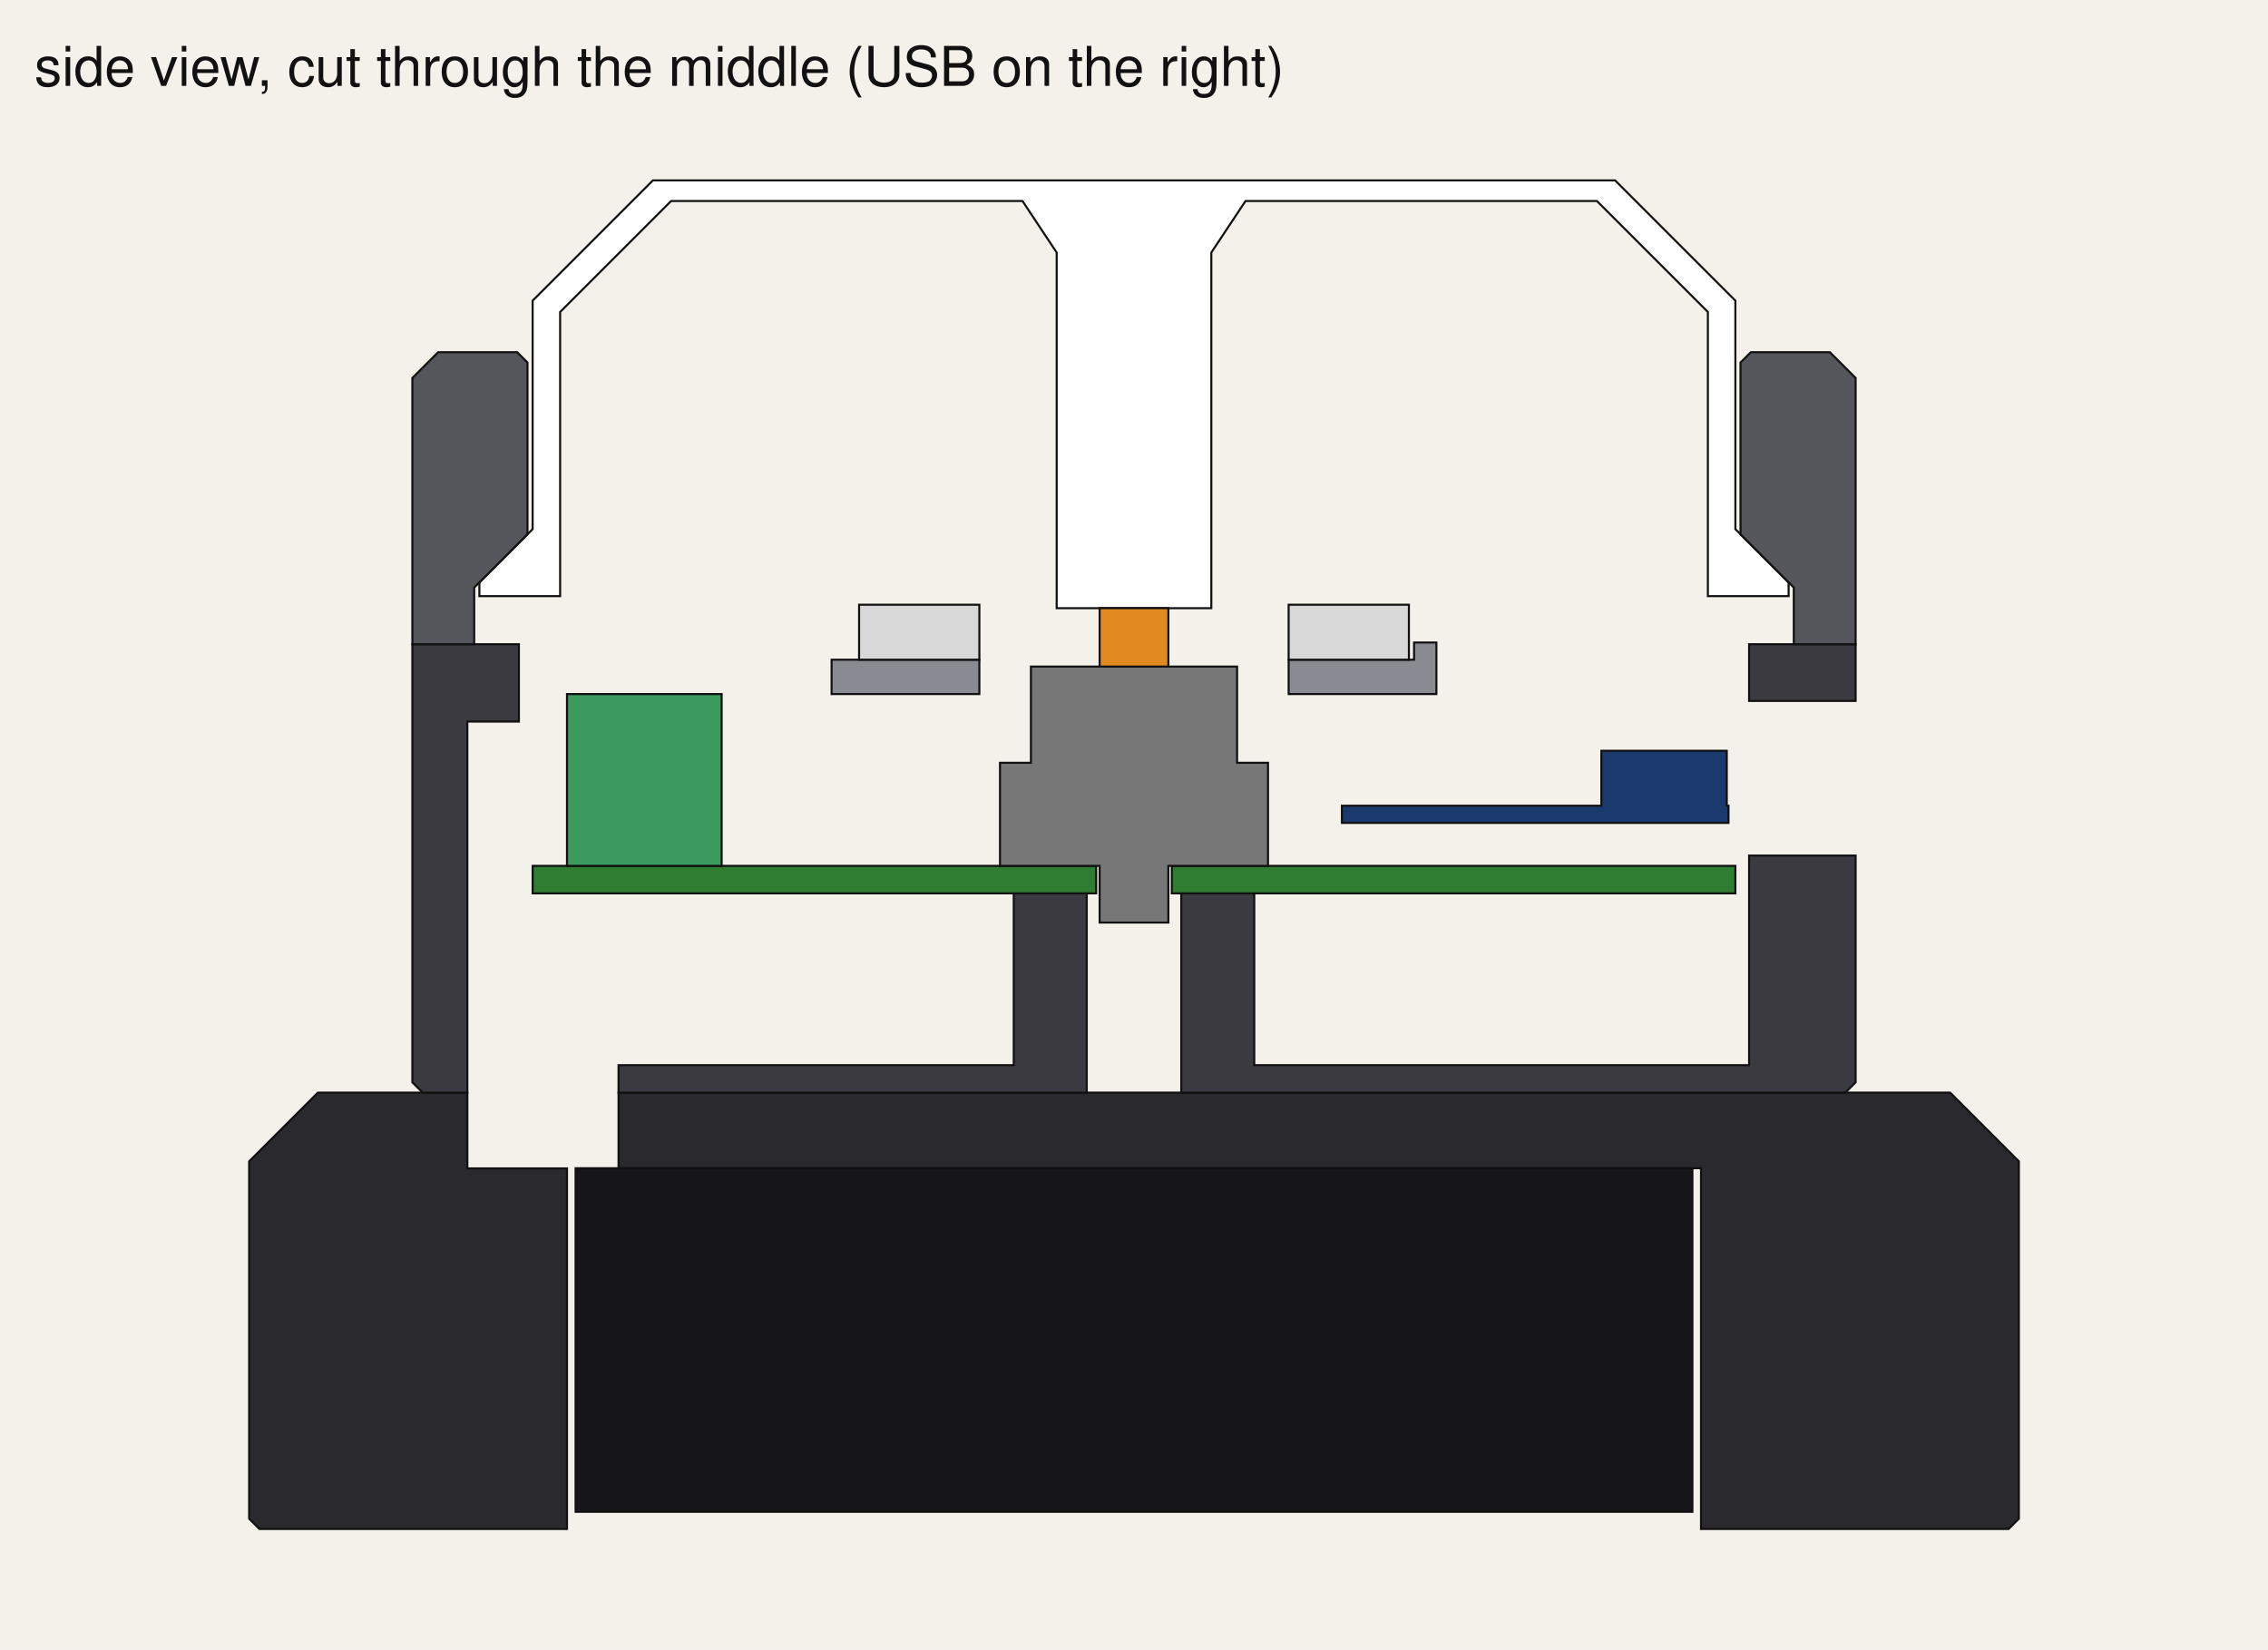
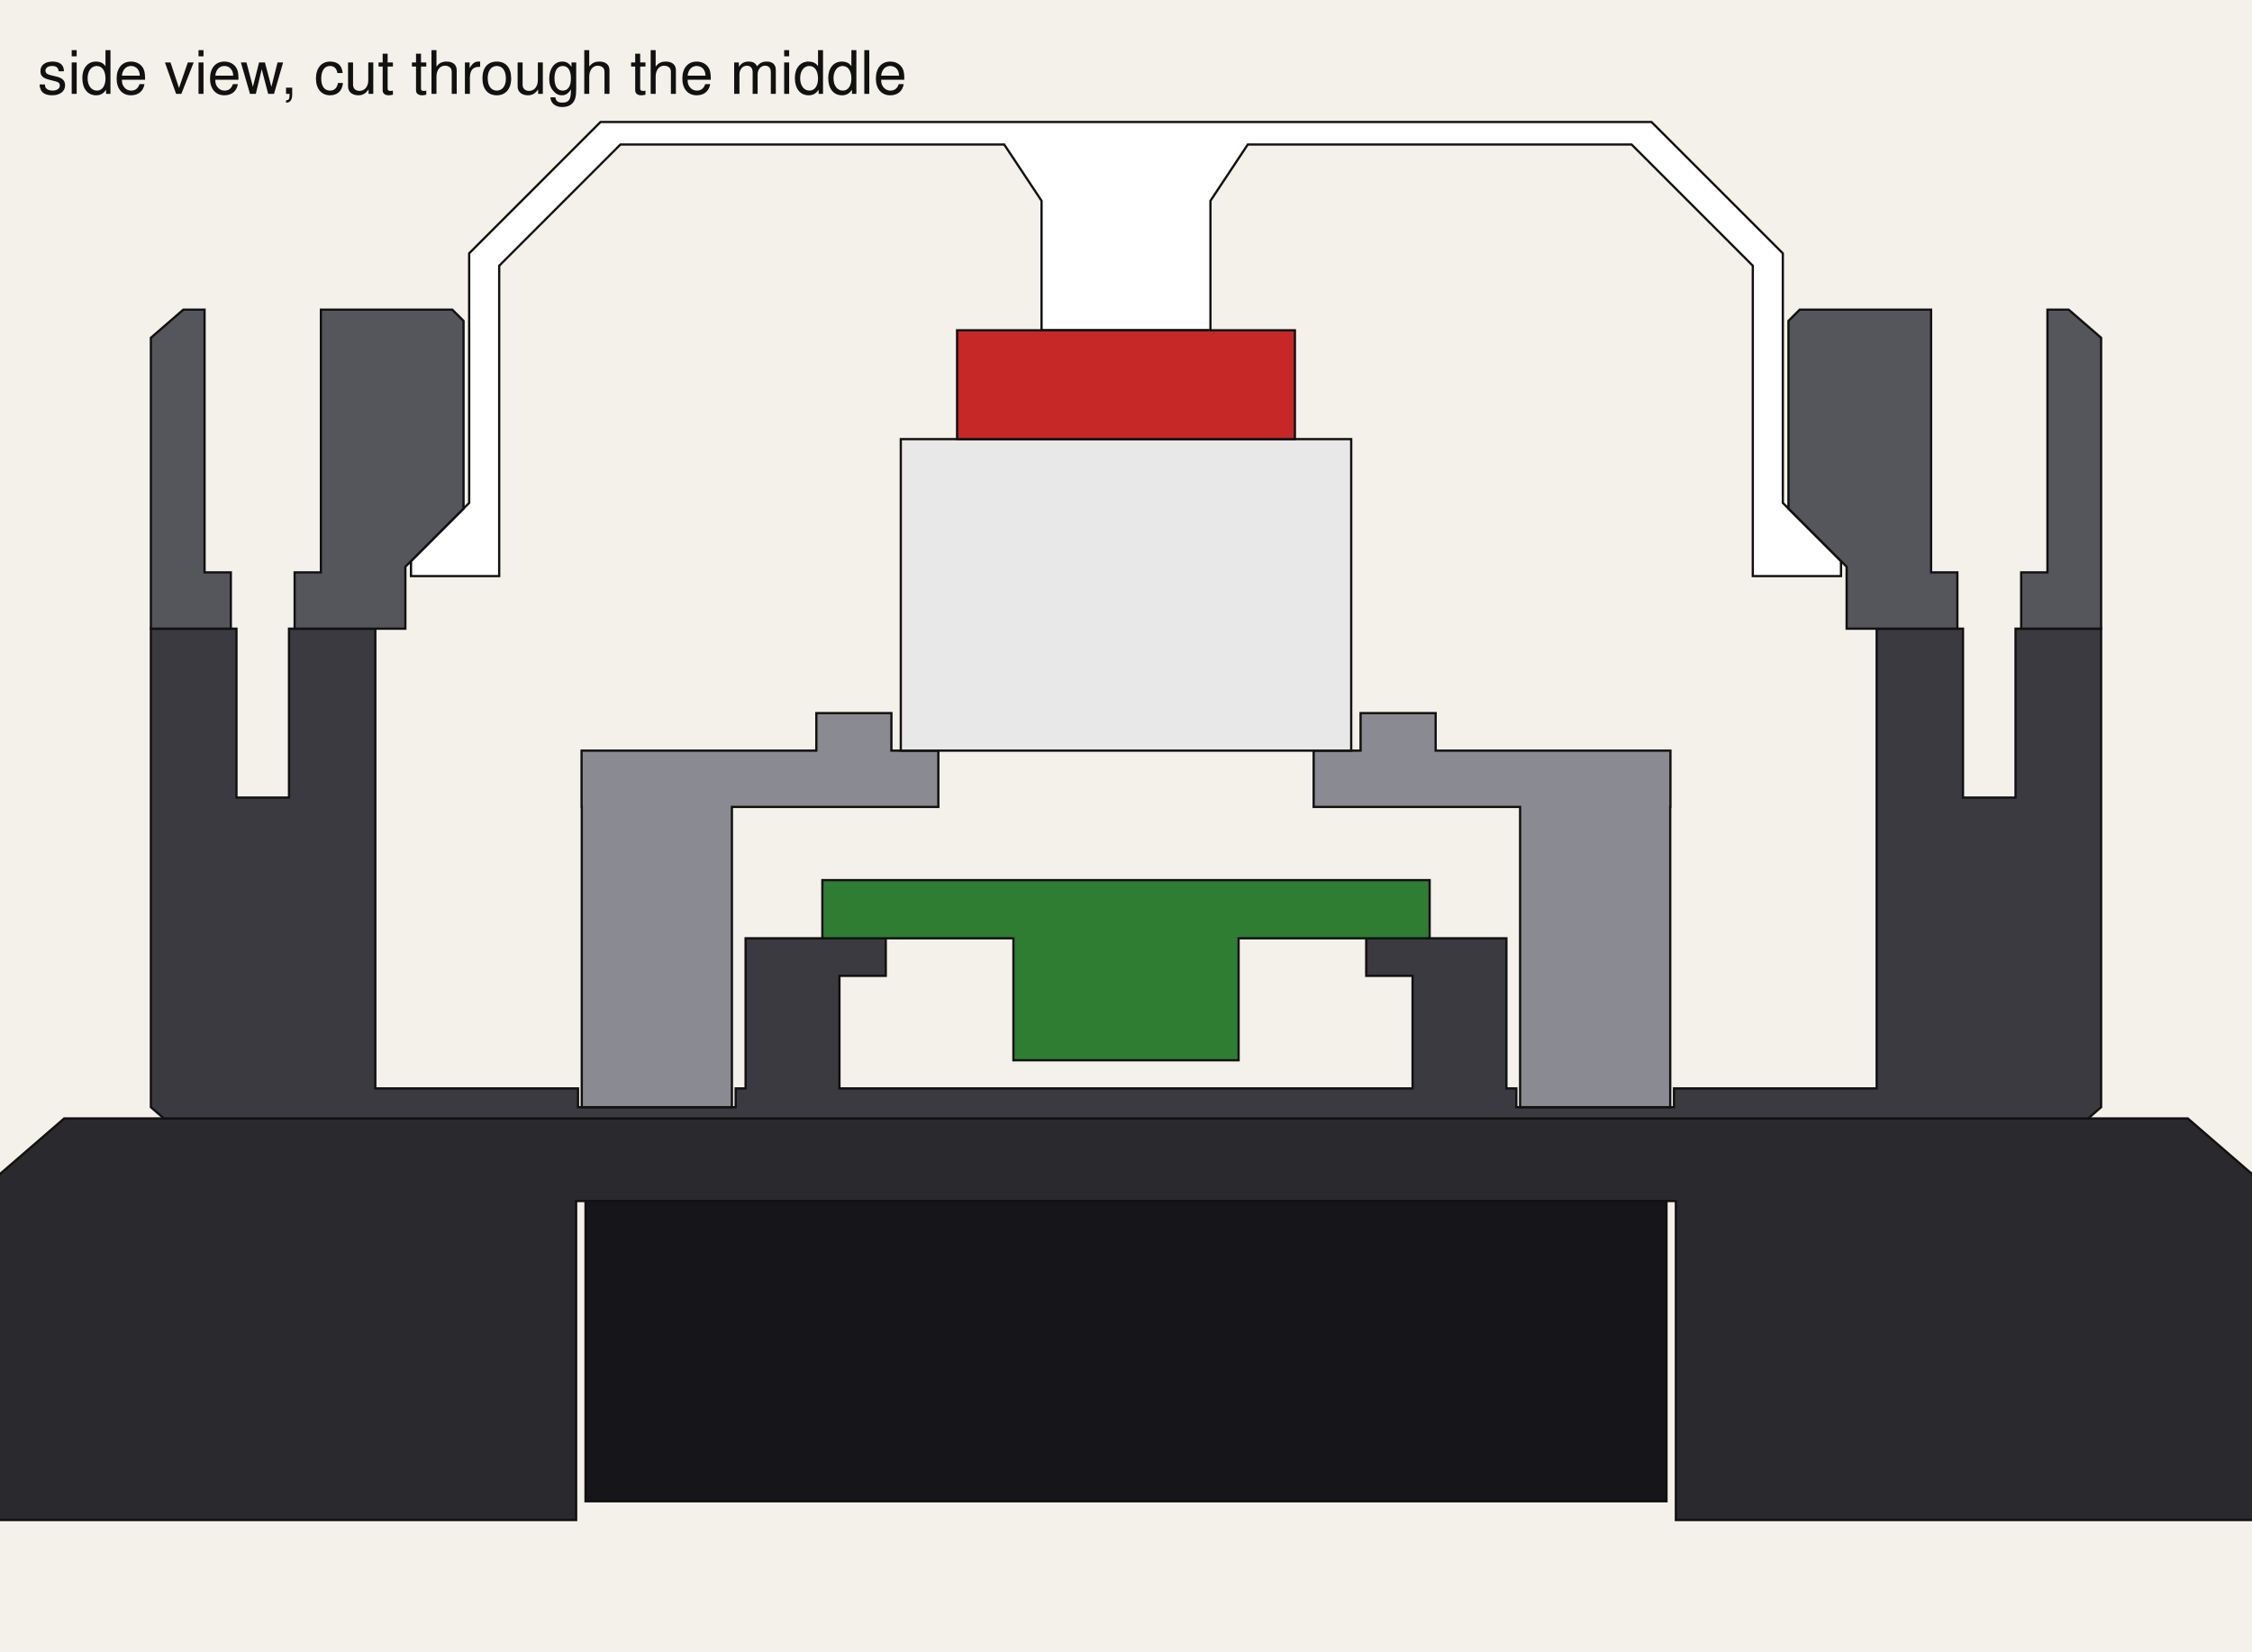
- <svg xmlns="http://www.w3.org/2000/svg" viewBox="-66 -62 132 96" width="1320" height="960">
-   <rect x="-66" y="-62" width="132" height="96" fill="#f4f1ea" />
-   <path d="M-38.80,2.30 L-38.80,3.01 L-38.80,3.26 L-38.80,5.60 L-38.80,5.80 L-38.80,6.01 L-38.00,6.01 L-35.94,6.01 L-33.00,6.01 L-33.00,16.51 L-33.00,19.99 L-33.00,27.00 L-34.83,27.00 L-34.84,27.00 L-34.89,27.00 L-34.98,27.00 L-35.11,27.00 L-35.28,27.00 L-35.49,27.00 L-35.73,27.00 L-36.01,27.00 L-36.32,27.00 L-36.64,27.00 L-36.98,27.00 L-37.32,27.00 L-40.36,27.00 L-40.59,27.00 L-40.86,27.00 L-41.16,27.00 L-41.48,27.00 L-41.81,27.00 L-42.16,27.00 L-42.50,27.00 L-42.84,27.00 L-43.19,27.00 L-43.52,27.00 L-43.86,27.00 L-44.18,27.00 L-44.51,27.00 L-44.81,27.00 L-45.12,27.00 L-45.41,27.00 L-45.70,27.00 L-45.95,27.00 L-46.21,27.00 L-46.44,27.00 L-46.62,27.00 L-46.76,27.00 L-46.86,27.00 L-46.91,27.00 L-46.92,27.00 L-48.18,27.00 L-48.47,27.00 L-48.71,27.00 L-48.91,27.00 L-49.06,27.00 L-49.15,27.00 L-49.20,27.00 L-50.90,27.00 L-51.20,26.70 L-51.50,26.40 L-51.50,16.00 L-51.50,5.60 L-49.42,3.52 L-47.50,1.60 L-39.91,1.60 L-38.80,1.60 Z M49.42,3.52 L51.50,5.60 L51.50,16.00 L51.50,26.40 L51.20,26.70 L50.90,27.00 L49.06,27.00 L48.91,27.00 L48.71,27.00 L48.47,27.00 L47.17,27.00 L47.16,27.00 L47.10,27.00 L47.00,27.00 L46.85,27.00 L46.67,27.00 L46.44,27.00 L46.17,27.00 L45.87,27.00 L45.54,27.00 L45.20,27.00 L44.84,27.00 L44.48,27.00 L33.94,27.00 L33.93,27.00 L33.91,27.00 L33.89,27.00 L33.85,27.00 L33.81,27.00 L33.77,27.00 L33.72,27.00 L33.67,27.00 L33.61,27.00 L33.56,27.00 L33.50,27.00 L33.45,27.00 L33.41,27.00 L33.37,27.00 L33.33,27.00 L33.31,27.00 L33.28,27.00 L33.27,27.00 L33.26,27.00 L33.25,27.00 L33.00,27.00 L33.00,16.50 L33.00,6.00 L26.21,6.00 L22.10,6.00 L22.07,6.00 L22.04,6.00 L21.95,6.00 L21.86,6.00 L21.72,6.00 L21.58,6.00 L21.38,6.00 L21.19,6.00 L20.95,6.00 L20.72,6.00 L20.45,6.00 L20.19,6.00 L19.89,6.00 L19.60,6.00 L19.30,6.00 L19.00,6.00 L3.11,6.00 L2.81,6.00 L2.55,6.00 L2.21,6.00 L1.90,6.00 L1.52,6.00 L1.17,6.00 L0.77,6.00 L0.39,6.00 L0.00,6.00 L-0.39,6.00 L-0.77,6.00 L-1.17,6.00 L-1.52,6.00 L-1.90,6.00 L-2.21,6.00 L-2.55,6.00 L-19.00,6.00 L-19.30,6.00 L-19.59,6.00 L-19.85,6.00 L-20.07,6.00 L-27.25,6.00 L-27.41,6.00 L-30.00,6.00 L-30.00,4.60 L-30.00,3.33 L-30.00,3.01 L-30.00,2.30 L-30.00,1.60 L-28.26,1.60 L-19.00,1.60 L-1.34,1.60 L-1.09,1.60 L-0.84,1.60 L-0.57,1.60 L-0.29,1.60 L0.00,1.60 L0.28,1.60 L17.80,1.60 L17.98,1.60 L18.15,1.60 L18.36,1.60 L18.56,1.60 L18.78,1.60 L19.00,1.60 L19.22,1.60 L19.44,1.60 L31.73,1.60 L32.01,1.60 L32.29,1.60 L47.50,1.60 Z" fill="#2a2a2e" fill-rule="evenodd" stroke="#111" stroke-width="0.12" />
-   <path d="M-35.80,-20.00 L-36.10,-20.00 L-37.30,-20.00 L-38.80,-20.00 L-38.80,-10.01 L-38.80,-0.01 L-38.80,0.74 L-38.80,0.80 L-38.80,1.60 L-39.17,1.60 L-41.40,1.60 L-41.70,1.30 L-42.00,1.00 L-42.00,-11.75 L-42.00,-24.50 L-36.43,-24.50 L-36.18,-24.50 L-35.80,-24.50 Z M-2.75,1.60 L-3.10,1.60 L-3.32,1.60 L-3.41,1.60 L-13.33,1.60 L-13.53,1.60 L-27.60,1.60 L-27.68,1.60 L-28.14,1.60 L-28.16,1.60 L-28.19,1.60 L-28.23,1.60 L-28.28,1.60 L-30.00,1.60 L-30.00,0.80 L-30.00,0.00 L-17.23,0.00 L-15.91,0.00 L-14.01,0.00 L-11.23,0.00 L-7.00,0.00 L-7.00,-10.00 L-2.75,-10.00 Z M42.00,-9.24 L42.00,1.00 L41.70,1.30 L41.40,1.60 L30.05,1.60 L29.84,1.60 L29.63,1.60 L29.46,1.60 L29.32,1.60 L29.22,1.60 L29.18,1.60 L27.60,1.60 L13.53,1.60 L13.33,1.60 L3.10,1.60 L2.75,1.60 L2.75,-10.00 L7.00,-10.00 L7.00,0.00 L35.80,0.00 L35.80,-12.20 L37.01,-12.20 L37.76,-12.20 L42.00,-12.20 Z M42.00,-21.94 L42.00,-21.20 L38.55,-21.20 L38.24,-21.20 L37.76,-21.20 L37.01,-21.20 L35.80,-21.20 L35.80,-24.50 L36.18,-24.50 L36.43,-24.50 L42.00,-24.50 Z" fill="#3a3a40" fill-rule="evenodd" stroke="#111" stroke-width="0.12" />
-   <path d="M-9.00,-21.60 L-9.93,-21.60 L-10.22,-21.60 L-11.11,-21.60 L-11.85,-21.60 L-12.64,-21.60 L-14.15,-21.60 L-17.60,-21.60 L-17.60,-23.60 L-9.00,-23.60 Z M17.60,-23.60 L17.60,-21.60 L17.28,-21.60 L16.98,-21.60 L16.68,-21.60 L16.39,-21.60 L12.59,-21.60 L12.35,-21.60 L12.05,-21.60 L11.68,-21.60 L11.22,-21.60 L10.65,-21.60 L9.93,-21.60 L9.00,-21.60 L9.00,-23.60 L16.30,-23.60 L16.30,-24.60 L17.60,-24.60 Z" fill="#8a8a92" fill-rule="evenodd" stroke="#111" stroke-width="0.12" />
-   <path d="M35.00,-44.50 L35.00,-31.20 L38.10,-28.10 L38.10,-27.30 L33.40,-27.30 L33.40,-43.84 L26.94,-50.30 L6.49,-50.30 L4.50,-47.30 L4.50,-26.60 L-4.50,-26.60 L-4.50,-47.30 L-6.49,-50.30 L-26.94,-50.30 L-33.40,-43.84 L-33.40,-27.30 L-38.10,-27.30 L-38.10,-28.10 L-35.00,-31.20 L-35.00,-44.50 L-28.00,-51.50 L0.00,-51.50 L28.00,-51.50 Z" fill="#ffffff" fill-rule="evenodd" stroke="#111" stroke-width="0.12" />
-   <path d="M-35.30,-40.90 L-35.30,-30.90 L-38.40,-27.80 L-38.40,-24.50 L-38.62,-24.50 L-38.72,-24.50 L-42.00,-24.50 L-42.00,-32.25 L-42.00,-40.00 L-41.35,-40.65 L-41.31,-40.69 L-41.21,-40.79 L-41.19,-40.81 L-40.63,-41.37 L-40.60,-41.40 L-40.52,-41.48 L-40.50,-41.50 L-40.37,-41.50 L-36.22,-41.50 L-35.90,-41.50 Z M40.52,-41.48 L40.60,-41.40 L40.63,-41.37 L41.19,-40.81 L41.21,-40.79 L41.31,-40.69 L41.35,-40.65 L42.00,-40.00 L42.00,-32.25 L42.00,-24.50 L38.74,-24.50 L38.72,-24.50 L38.62,-24.50 L38.40,-24.50 L38.40,-27.80 L35.30,-30.90 L35.30,-40.90 L35.90,-41.50 L36.22,-41.50 L40.37,-41.50 L40.50,-41.50 Z" fill="#55555c" fill-rule="evenodd" stroke="#111" stroke-width="0.12" />
-   <path d="M-2.20,-10.00 L-35.00,-10.00 L-35.00,-11.60 L-2.20,-11.60 Z M35.00,-10.00 L2.20,-10.00 L2.20,-11.60 L35.00,-11.60 Z" fill="#2e7d32" fill-rule="evenodd" stroke="#111" stroke-width="0.12" />
-   <path d="M6.00,-20.40 L6.00,-17.60 L6.78,-17.60 L7.80,-17.60 L7.80,-14.60 L7.80,-11.60 L2.38,-11.60 L2.30,-11.60 L2.17,-11.60 L2.00,-11.60 L2.00,-8.30 L-2.00,-8.30 L-2.00,-11.60 L-2.17,-11.60 L-2.30,-11.60 L-2.38,-11.60 L-7.80,-11.60 L-7.80,-14.60 L-7.80,-17.60 L-6.78,-17.60 L-6.00,-17.60 L-6.00,-20.40 L-6.00,-23.20 L0.00,-23.20 L6.00,-23.20 Z" fill="#777" fill-rule="evenodd" stroke="#111" stroke-width="0.12" />
-   <path d="M2.00,-24.90 L2.00,-23.20 L0.00,-23.20 L-2.00,-23.20 L-2.00,-24.90 L-2.00,-26.60 L0.00,-26.60 L2.00,-26.60 Z" fill="#e08a1f" fill-rule="evenodd" stroke="#111" stroke-width="0.12" />
-   <path d="M34.50,-16.70 L34.50,-15.10 L34.53,-15.10 L34.60,-15.10 L34.60,-14.60 L34.60,-14.10 L23.35,-14.10 L12.10,-14.10 L12.10,-14.60 L12.10,-15.10 L22.17,-15.10 L27.20,-15.10 L27.20,-16.70 L27.20,-18.30 L30.85,-18.30 L34.50,-18.30 Z" fill="#1a3a6e" fill-rule="evenodd" stroke="#111" stroke-width="0.12" />
-   <path d="" fill="#111" fill-rule="evenodd" stroke="#111" stroke-width="0.12" />
-   <path d="M-24.00,-16.60 L-24.00,-11.60 L-28.50,-11.60 L-33.00,-11.60 L-33.00,-16.60 L-33.00,-21.60 L-28.50,-21.60 L-24.00,-21.60 Z" fill="#3c9a5f" fill-rule="evenodd" stroke="#111" stroke-width="0.12" />
-   <path d="M-9.00,-23.60 L-16.00,-23.60 L-16.00,-26.80 L-9.00,-26.80 Z M16.00,-23.60 L9.00,-23.60 L9.00,-26.80 L16.00,-26.80 Z" fill="#d8d8d8" fill-rule="evenodd" stroke="#111" stroke-width="0.12" />
-   <path d="M32.50,16.00 L32.50,26.00 L0.00,26.00 L-32.50,26.00 L-32.50,16.00 L-32.50,6.00 L0.00,6.00 L32.50,6.00 Z" fill="#15151a" fill-rule="evenodd" stroke="#111" stroke-width="0.12" />
-   <text x="-64" y="-57" font-family="Helvetica" font-size="3.2" fill="#111">side view, cut through the middle (USB on the right)</text>
+ <svg xmlns="http://www.w3.org/2000/svg" viewBox="-60 -58 120 88" width="1320" height="968">
+   <rect x="-60" y="-58" width="120" height="88" fill="#f4f1ea" />
+   <path d="M61.20,5.60 L61.20,22.40 L60.51,23.00 L35.90,23.00 L35.56,23.00 L35.25,23.00 L34.98,23.00 L34.76,23.00 L34.58,23.00 L34.45,23.00 L34.37,23.00 L29.30,23.00 L29.30,14.50 L29.30,6.00 L26.12,6.00 L26.06,6.00 L25.94,6.00 L25.76,6.00 L25.53,6.00 L25.26,6.00 L24.95,6.00 L24.63,6.00 L24.30,6.00 L23.98,6.00 L23.68,6.00 L23.42,6.00 L23.21,6.00 L15.88,6.00 L11.63,6.00 L4.33,6.00 L3.93,6.00 L3.53,6.00 L3.15,6.00 L2.80,6.00 L2.50,6.00 L2.26,6.00 L2.09,6.00 L2.01,6.00 L2.00,6.00 L0.00,6.00 L-2.00,6.00 L-2.01,6.00 L-2.09,6.00 L-2.26,6.00 L-2.50,6.00 L-2.80,6.00 L-3.15,6.00 L-3.53,6.00 L-3.93,6.00 L-4.33,6.00 L-23.21,6.00 L-23.42,6.00 L-23.68,6.00 L-23.98,6.00 L-24.30,6.00 L-24.63,6.00 L-24.95,6.00 L-25.26,6.00 L-25.53,6.00 L-25.76,6.00 L-25.94,6.00 L-26.06,6.00 L-26.12,6.00 L-29.30,6.00 L-29.30,14.50 L-29.30,23.00 L-29.68,23.00 L-30.25,23.00 L-35.64,23.00 L-35.66,23.00 L-35.73,23.00 L-35.86,23.00 L-36.05,23.00 L-36.30,23.00 L-39.30,23.00 L-39.45,23.00 L-39.65,23.00 L-39.83,23.00 L-40.06,23.00 L-40.29,23.00 L-40.55,23.00 L-40.80,23.00 L-41.09,23.00 L-41.38,23.00 L-41.68,23.00 L-41.99,23.00 L-42.32,23.00 L-42.64,23.00 L-42.98,23.00 L-43.31,23.00 L-43.66,23.00 L-44.00,23.00 L-44.34,23.00 L-44.69,23.00 L-60.51,23.00 L-61.20,22.40 L-61.20,5.60 L-56.58,1.60 L56.58,1.60 Z" fill="#2a2a2e" fill-rule="evenodd" stroke="#111" stroke-width="0.12" />
+   <path d="M-47.40,-15.50 L-44.60,-15.50 L-44.60,-24.50 L-40.00,-24.50 L-40.00,0.00 L-36.53,0.00 L-34.69,0.00 L-33.52,0.00 L-29.20,0.00 L-29.20,0.50 L-29.20,1.00 L-25.00,1.00 L-20.80,1.00 L-20.80,0.50 L-20.80,0.00 L-20.29,0.00 L-20.27,0.00 L-20.27,-5.71 L-20.27,-7.61 L-20.27,-7.90 L-20.27,-8.00 L-20.02,-8.00 L-14.56,-8.00 L-13.31,-8.00 L-12.80,-8.00 L-12.80,-6.83 L-12.80,-6.00 L-13.31,-6.00 L-15.27,-6.00 L-15.27,-5.71 L-15.27,0.00 L13.78,0.00 L15.27,0.00 L15.27,-0.29 L15.27,-6.00 L13.31,-6.00 L12.80,-6.00 L12.80,-7.17 L12.80,-8.00 L13.31,-8.00 L15.69,-8.00 L16.73,-8.00 L20.02,-8.00 L20.27,-8.00 L20.27,-6.10 L20.27,-0.39 L20.27,-0.29 L20.27,0.00 L20.55,0.00 L20.80,0.00 L20.80,0.50 L20.80,1.00 L25.00,1.00 L29.20,1.00 L29.20,0.50 L29.20,0.00 L33.52,0.00 L34.69,0.00 L36.53,0.00 L40.00,0.00 L40.00,-24.50 L44.60,-24.50 L44.60,-15.50 L47.40,-15.50 L47.40,-24.50 L51.96,-24.50 L51.96,1.00 L51.27,1.60 L0.00,1.60 L-51.27,1.60 L-51.96,1.00 L-51.96,-24.50 L-47.40,-24.50 Z" fill="#3a3a40" fill-rule="evenodd" stroke="#111" stroke-width="0.12" />
+   <path d="M-12.50,-19.00 L-12.50,-18.00 L-11.17,-18.00 L-10.00,-18.00 L-10.00,-16.50 L-10.00,-15.00 L-12.75,-15.00 L-15.32,-15.00 L-15.32,-15.00 L-16.50,-15.00 L-18.75,-15.00 L-21.00,-15.00 L-21.00,-7.00 L-21.00,1.00 L-25.00,1.00 L-29.00,1.00 L-29.00,-7.00 L-29.00,-15.00 L-29.00,-15.00 L-29.01,-15.00 L-29.01,-16.50 L-29.01,-18.00 L-22.75,-18.00 L-16.50,-18.00 L-16.50,-18.28 L-16.50,-19.00 L-16.50,-20.00 L-14.32,-20.00 L-12.50,-20.00 Z M16.50,-19.00 L16.50,-18.28 L16.50,-18.00 L22.75,-18.00 L29.01,-18.00 L29.01,-16.50 L29.01,-15.00 L29.00,-15.00 L29.00,-15.00 L29.00,-7.00 L29.00,1.00 L25.00,1.00 L21.00,1.00 L21.00,-7.00 L21.00,-15.00 L18.75,-15.00 L16.50,-15.00 L15.32,-15.00 L15.32,-15.00 L12.75,-15.00 L10.00,-15.00 L10.00,-16.50 L10.00,-18.00 L11.17,-18.00 L12.50,-18.00 L12.50,-19.00 L12.50,-20.00 L14.32,-20.00 L16.50,-20.00 Z" fill="#8a8a92" fill-rule="evenodd" stroke="#111" stroke-width="0.12" />
+   <path d="M35.00,-44.50 L35.00,-31.20 L38.10,-28.10 L38.10,-27.30 L33.40,-27.30 L33.40,-43.84 L26.94,-50.30 L6.49,-50.30 L4.50,-47.30 L4.50,-40.40 L-4.50,-40.40 L-4.50,-47.30 L-6.49,-50.30 L-26.94,-50.30 L-33.40,-43.84 L-33.40,-27.30 L-38.10,-27.30 L-38.10,-28.10 L-35.00,-31.20 L-35.00,-44.50 L-28.00,-51.50 L0.00,-51.50 L28.00,-51.50 Z" fill="#ffffff" fill-rule="evenodd" stroke="#111" stroke-width="0.12" />
+   <path d="M-49.10,-27.50 L-47.70,-27.50 L-47.70,-24.50 L-51.96,-24.50 L-51.96,-40.00 L-50.23,-41.50 L-49.10,-41.50 Z M-35.30,-40.90 L-35.30,-30.90 L-38.40,-27.80 L-38.40,-24.50 L-44.30,-24.50 L-44.30,-27.50 L-42.90,-27.50 L-42.90,-41.50 L-35.90,-41.50 Z M42.90,-27.50 L44.30,-27.50 L44.30,-24.50 L38.40,-24.50 L38.40,-27.80 L35.30,-30.90 L35.30,-40.90 L35.90,-41.50 L42.90,-41.50 Z M51.96,-40.00 L51.96,-24.50 L47.70,-24.50 L47.70,-27.50 L49.10,-27.50 L49.10,-41.50 L50.23,-41.50 Z" fill="#55555c" fill-rule="evenodd" stroke="#111" stroke-width="0.12" />
+   <path d="M16.18,-9.38 L16.18,-8.00 L10.93,-8.00 L6.00,-8.00 L6.00,-6.92 L6.00,-1.50 L-4.00,-1.50 L-6.00,-1.50 L-6.00,-2.58 L-6.00,-8.00 L-10.93,-8.00 L-16.18,-8.00 L-16.18,-9.72 L-16.18,-11.10 L6.94,-11.10 L16.18,-11.10 Z" fill="#2e7d32" fill-rule="evenodd" stroke="#111" stroke-width="0.12" />
+   <path d="M12.00,-26.30 L12.00,-18.00 L0.00,-18.00 L-12.00,-18.00 L-12.00,-26.30 L-12.00,-34.60 L0.00,-34.60 L12.00,-34.60 Z" fill="#e8e8e8" fill-rule="evenodd" stroke="#111" stroke-width="0.12" />
+   <path d="M9.00,-37.50 L9.00,-34.60 L0.00,-34.60 L-9.00,-34.60 L-9.00,-37.50 L-9.00,-40.40 L0.00,-40.40 L9.00,-40.40 Z" fill="#c62828" fill-rule="evenodd" stroke="#111" stroke-width="0.12" />
+   <path d="" fill="#1a3a6e" fill-rule="evenodd" stroke="#111" stroke-width="0.12" />
+   <path d="" fill="#d8d8d8" fill-rule="evenodd" stroke="#111" stroke-width="0.12" />
+   <path d="M28.80,14.00 L28.80,22.00 L0.00,22.00 L-28.80,22.00 L-28.80,14.00 L-28.80,6.00 L0.00,6.00 L28.80,6.00 Z" fill="#15151a" fill-rule="evenodd" stroke="#111" stroke-width="0.12" />
+   <text x="-58" y="-53" font-family="Helvetica" font-size="3.2" fill="#111">side view, cut through the middle</text>
</svg>
